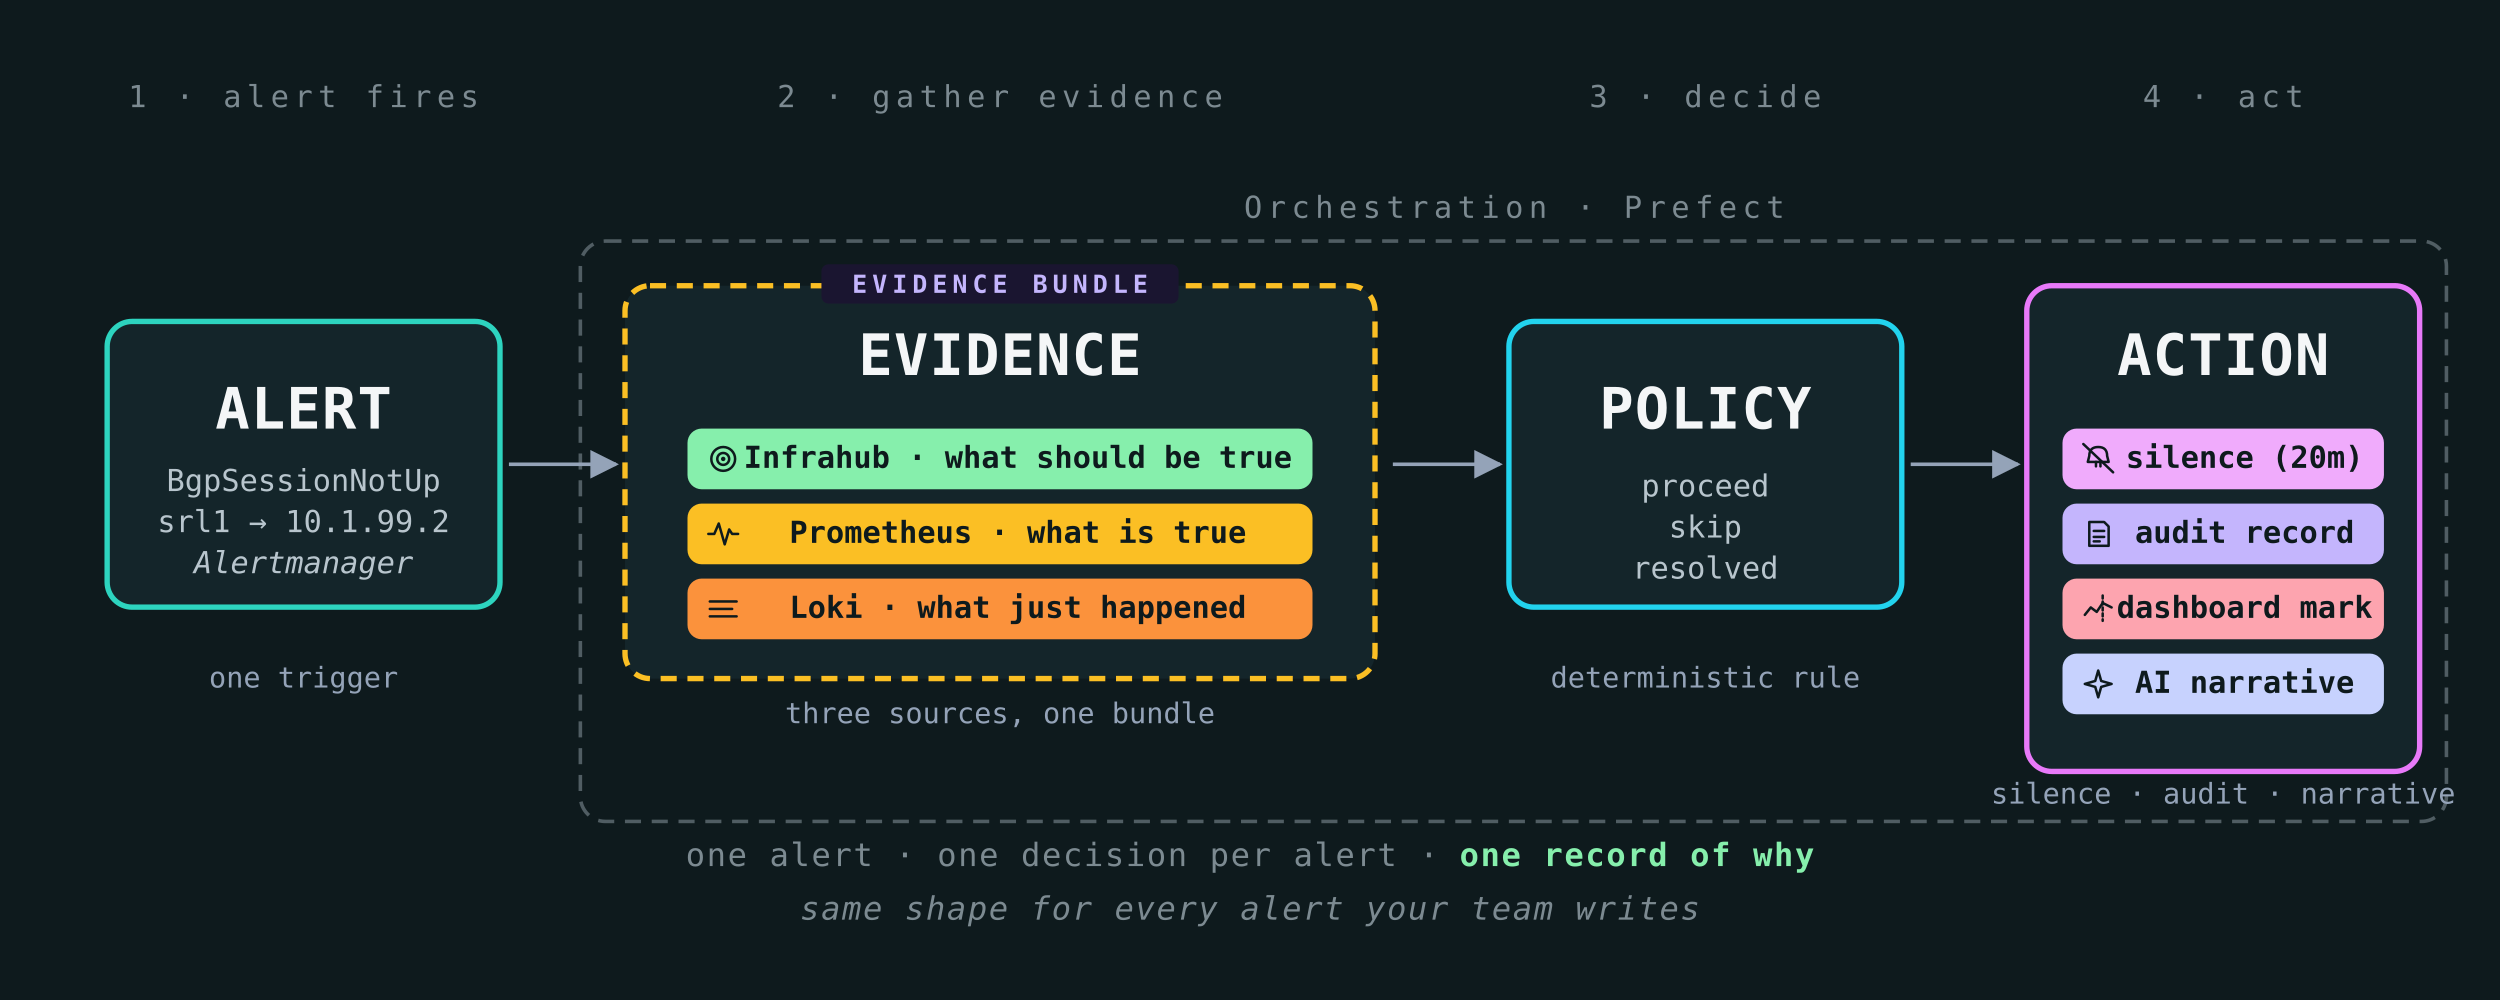
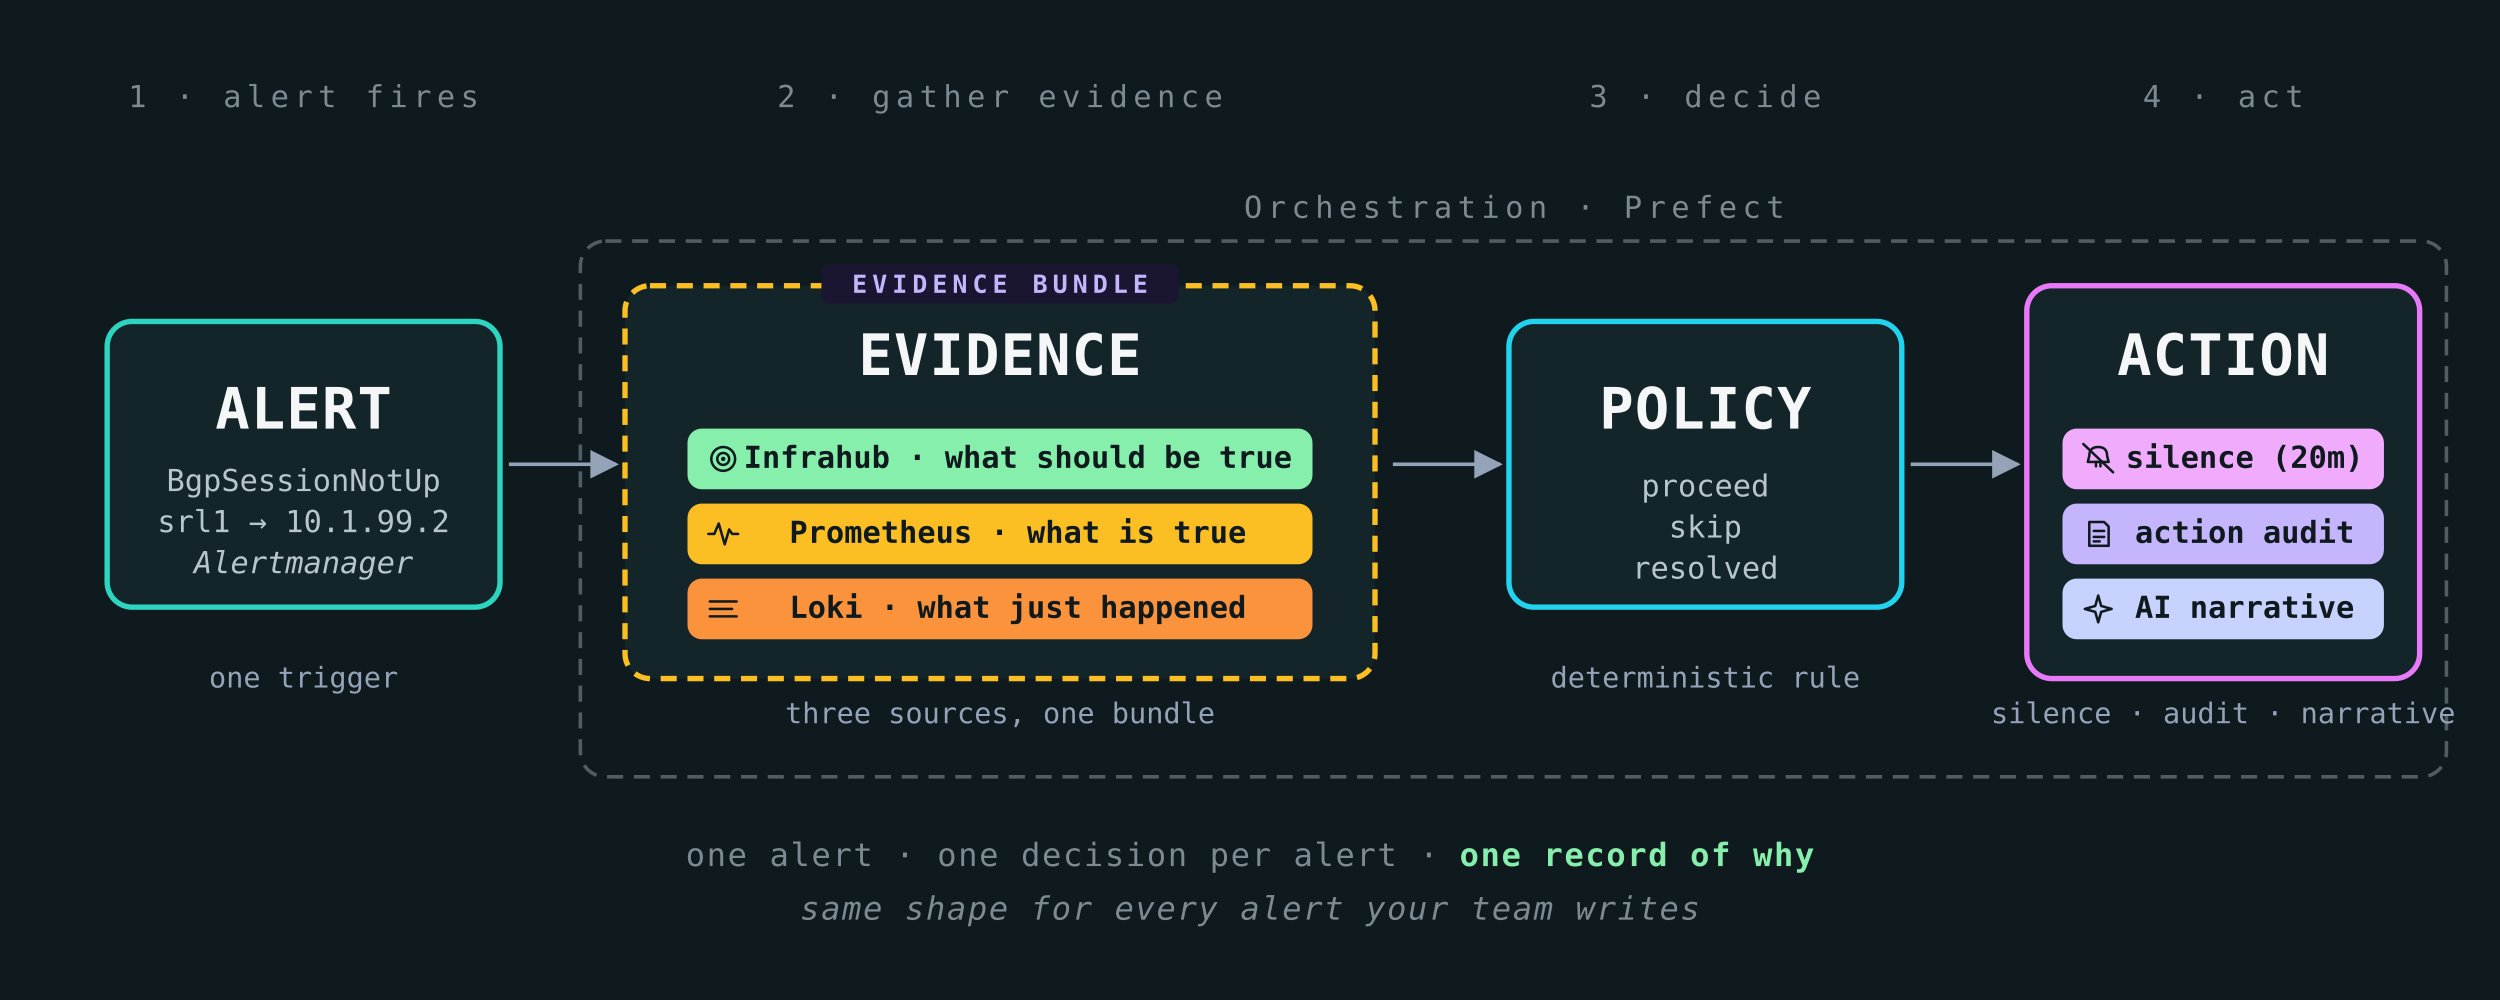
<svg xmlns="http://www.w3.org/2000/svg" viewBox="0 0 1400 560" role="img" aria-labelledby="title desc" font-family="'JetBrains Mono', 'Fira Code', 'SF Mono', 'Consolas', monospace">
  <style>
    .bg          { fill: #0e1a1d; }
    .phase-label { font-size: 17px; font-weight: 400; fill: #7c8a91;
                   letter-spacing: 0.18em; text-transform: uppercase; }
    .box-title   { font-size: 32px; font-weight: 700; fill: #f4f6f7;
                   letter-spacing: 0.02em; }
    .box-sub     { font-size: 17px; fill: #b8c5cd; }
    .pill-text   { font-size: 17px; font-weight: 600; fill: #0e1a1d; }
    .annot       { font-size: 16px; fill: #94a3b8; }
    .footer      { font-size: 18px; fill: #7c8a91; letter-spacing: 0.05em; }
    .footer-emph { font-size: 18px; fill: #86efac; font-weight: 600;
                   letter-spacing: 0.05em; }
    .bundle-tag  { font-size: 14px; font-weight: 700; fill: #c4b5fd;
                   letter-spacing: 0.2em; }

    .box           { fill: #14252a; stroke-width: 3; }
    .box-alert     { stroke: #2dd4bf; }
    .box-evid      { stroke: #fbbf24; stroke-dasharray: 9 6; }
    .box-policy    { stroke: #22d3ee; }
    .box-action    { stroke: #e879f9; }

    .pill-sot      { fill: #86efac; }
    .pill-prom     { fill: #fbbf24; }
    .pill-loki     { fill: #fb923c; }
    .pill-silence  { fill: #f0abfc; }
    .pill-audit    { fill: #c4b5fd; }
    .pill-panel    { fill: #fda4af; }
    .pill-rca      { fill: #c7d2fe; }

    .icon          { fill: none; stroke: #0e1a1d; stroke-width: 1.7;
                     stroke-linecap: round; stroke-linejoin: round; }
    .icon-fill     { fill: #0e1a1d; }

    .arrow         { fill: none; stroke: #94a3b8; stroke-width: 2; }
  </style>
  <defs>
    <marker id="ah" viewBox="0 0 10 10" refX="9" refY="5" markerWidth="8" markerHeight="8" orient="auto-start-reverse">
      <path d="M 0 0 L 10 5 L 0 10 z" fill="#94a3b8" />
    </marker>
    <symbol id="ic-target" viewBox="-12 -12 24 24">
      <circle class="icon" cx="0" cy="0" r="8" />
      <circle class="icon" cx="0" cy="0" r="4" />
      <circle class="icon-fill" cx="0" cy="0" r="1.5" />
    </symbol>
    <symbol id="ic-pulse" viewBox="-12 -12 24 24">
      <path class="icon" d="M -10 0 L -6 0 L -3 -7 L 1 7 L 4 -3 L 6 0 L 10 0" />
    </symbol>
    <symbol id="ic-log" viewBox="-12 -12 24 24">
      <line class="icon" x1="-9" y1="-5" x2="9" y2="-5" />
      <line class="icon" x1="-9" y1="0" x2="6" y2="0" />
      <line class="icon" x1="-9" y1="5" x2="9" y2="5" />
    </symbol>
    <symbol id="ic-silence" viewBox="-12 -12 24 24">
      <path class="icon" d="M -6 -2 Q -6 -8 0 -8 Q 6 -8 6 -2 L 7 2 L -7 2 Z" />
      <line class="icon" x1="-1.5" y1="2" x2="-1.5" y2="5" />
      <line class="icon" x1="1.5" y1="2" x2="1.5" y2="5" />
      <line class="icon" x1="-10" y1="-10" x2="10" y2="9" stroke-width="2.2" />
    </symbol>
    <symbol id="ic-doc" viewBox="-12 -12 24 24">
      <path class="icon" d="M -6 -8 L 4 -8 L 7 -5 L 7 8 L -6 8 Z" />
      <line class="icon" x1="-3" y1="-2" x2="4" y2="-2" />
      <line class="icon" x1="-3" y1="2" x2="4" y2="2" />
      <line class="icon" x1="-3" y1="5" x2="1" y2="5" />
    </symbol>
    <symbol id="ic-chartmark" viewBox="-12 -12 24 24">
      <polyline class="icon" points="-9,4 -5,-1 -1,2 3,-4 9,-1" />
      <line class="icon" x1="3" y1="-9" x2="3" y2="8" stroke-dasharray="2 2" />
    </symbol>
    <symbol id="ic-sparkle" viewBox="-12 -12 24 24">
      <path class="icon" d="M 0 -9 L 2 -2 L 9 0 L 2 2 L 0 9 L -2 2 L -9 0 L -2 -2 Z" />
    </symbol>
  </defs>
  <rect class="bg" x="0" y="0" width="1400" height="560" rx="0" />
-   <rect x="325" y="135" width="1045" height="325" rx="14" fill="none" stroke="#7c8a91" stroke-width="2" stroke-dasharray="9 6" opacity="0.6" />
+   <rect x="325" y="135" width="1045" height="300" rx="14" fill="none" stroke="#7c8a91" stroke-width="2" stroke-dasharray="9 6" opacity="0.6" />
  <text x="848" y="122" class="phase-label" text-anchor="middle">Orchestration · Prefect</text>
  <text x="170" y="60" class="phase-label" text-anchor="middle">1 · alert fires</text>
  <text x="560" y="60" class="phase-label" text-anchor="middle">2 · gather evidence</text>
  <text x="955" y="60" class="phase-label" text-anchor="middle">3 · decide</text>
  <text x="1245" y="60" class="phase-label" text-anchor="middle">4 · act</text>
  <rect class="box box-alert" x="60" y="180" width="220" height="160" rx="14" />
  <text x="170" y="240" class="box-title" text-anchor="middle">ALERT</text>
  <text x="170" y="275" class="box-sub" text-anchor="middle">BgpSessionNotUp</text>
  <text x="170" y="298" class="box-sub" text-anchor="middle">srl1 → 10.1.99.2</text>
  <text x="170" y="321" class="box-sub" text-anchor="middle" font-style="italic" fill="#7c8a91">Alertmanager</text>
  <line class="arrow" x1="285" y1="260" x2="345" y2="260" marker-end="url(#ah)" />
  <rect class="box box-evid" x="350" y="160" width="420" height="220" rx="14" />
  <text x="560" y="210" class="box-title" text-anchor="middle">EVIDENCE</text>
  <rect x="460" y="148" width="200" height="22" rx="4" fill="#1a1530" />
  <text x="560" y="164" class="bundle-tag" text-anchor="middle">EVIDENCE BUNDLE</text>
  <g>
    <rect class="pill-sot" x="385" y="240" width="350" height="34" rx="8" />
    <use href="#ic-target" x="395" y="247" width="20" height="20" />
    <text x="570" y="262" class="pill-text" text-anchor="middle">Infrahub  ·  what should be true</text>
  </g>
  <g>
    <rect class="pill-prom" x="385" y="282" width="350" height="34" rx="8" />
    <use href="#ic-pulse" x="395" y="289" width="20" height="20" />
    <text x="570" y="304" class="pill-text" text-anchor="middle">Prometheus  ·  what is true</text>
  </g>
  <g>
    <rect class="pill-loki" x="385" y="324" width="350" height="34" rx="8" />
    <use href="#ic-log" x="395" y="331" width="20" height="20" />
    <text x="570" y="346" class="pill-text" text-anchor="middle">Loki  ·  what just happened</text>
  </g>
  <line class="arrow" x1="780" y1="260" x2="840" y2="260" marker-end="url(#ah)" />
  <rect class="box box-policy" x="845" y="180" width="220" height="160" rx="14" />
  <text x="955" y="240" class="box-title" text-anchor="middle">POLICY</text>
  <text x="955" y="278" class="box-sub" text-anchor="middle">proceed</text>
  <text x="955" y="301" class="box-sub" text-anchor="middle">skip</text>
  <text x="955" y="324" class="box-sub" text-anchor="middle">resolved</text>
  <line class="arrow" x1="1070" y1="260" x2="1130" y2="260" marker-end="url(#ah)" />
-   <rect class="box box-action" x="1135" y="160" width="220" height="272" rx="14" />
+   <rect class="box box-action" x="1135" y="160" width="220" height="220" rx="14" />
  <text x="1245" y="210" class="box-title" text-anchor="middle">ACTION</text>
  <g>
    <rect class="pill-silence" x="1155" y="240" width="180" height="34" rx="8" />
    <use href="#ic-silence" x="1165" y="247" width="20" height="20" />
    <text x="1257" y="262" class="pill-text" text-anchor="middle">silence (20m)</text>
  </g>
  <g>
    <rect class="pill-audit" x="1155" y="282" width="180" height="34" rx="8" />
    <use href="#ic-doc" x="1165" y="289" width="20" height="20" />
-     <text x="1257" y="304" class="pill-text" text-anchor="middle">audit record</text>
+     <text x="1257" y="304" class="pill-text" text-anchor="middle">action audit</text>
  </g>
  <g>
-     <rect class="pill-panel" x="1155" y="324" width="180" height="34" rx="8" />
-     <use href="#ic-chartmark" x="1165" y="331" width="20" height="20" />
-     <text x="1257" y="346" class="pill-text" text-anchor="middle">dashboard mark</text>
-   </g>
-   <g>
-     <rect class="pill-rca" x="1155" y="366" width="180" height="34" rx="8" />
-     <use href="#ic-sparkle" x="1165" y="373" width="20" height="20" />
-     <text x="1257" y="388" class="pill-text" text-anchor="middle">AI narrative</text>
+     <rect class="pill-rca" x="1155" y="324" width="180" height="34" rx="8" />
+     <use href="#ic-sparkle" x="1165" y="331" width="20" height="20" />
+     <text x="1257" y="346" class="pill-text" text-anchor="middle">AI narrative</text>
  </g>
  <text x="170" y="385" class="annot" text-anchor="middle">one trigger</text>
  <text x="560" y="405" class="annot" text-anchor="middle">three sources, one bundle</text>
  <text x="955" y="385" class="annot" text-anchor="middle">deterministic rule</text>
-   <text x="1245" y="450" class="annot" text-anchor="middle">silence · audit · narrative</text>
+   <text x="1245" y="405" class="annot" text-anchor="middle">silence · audit · narrative</text>
  <text x="700" y="485" class="footer" text-anchor="middle">
    one alert  ·  one decision per alert  ·  <tspan class="footer-emph">one record of why</tspan>
  </text>
  <text x="700" y="515" class="footer" text-anchor="middle" font-style="italic">
    same shape for every alert your team writes
  </text>
</svg>
